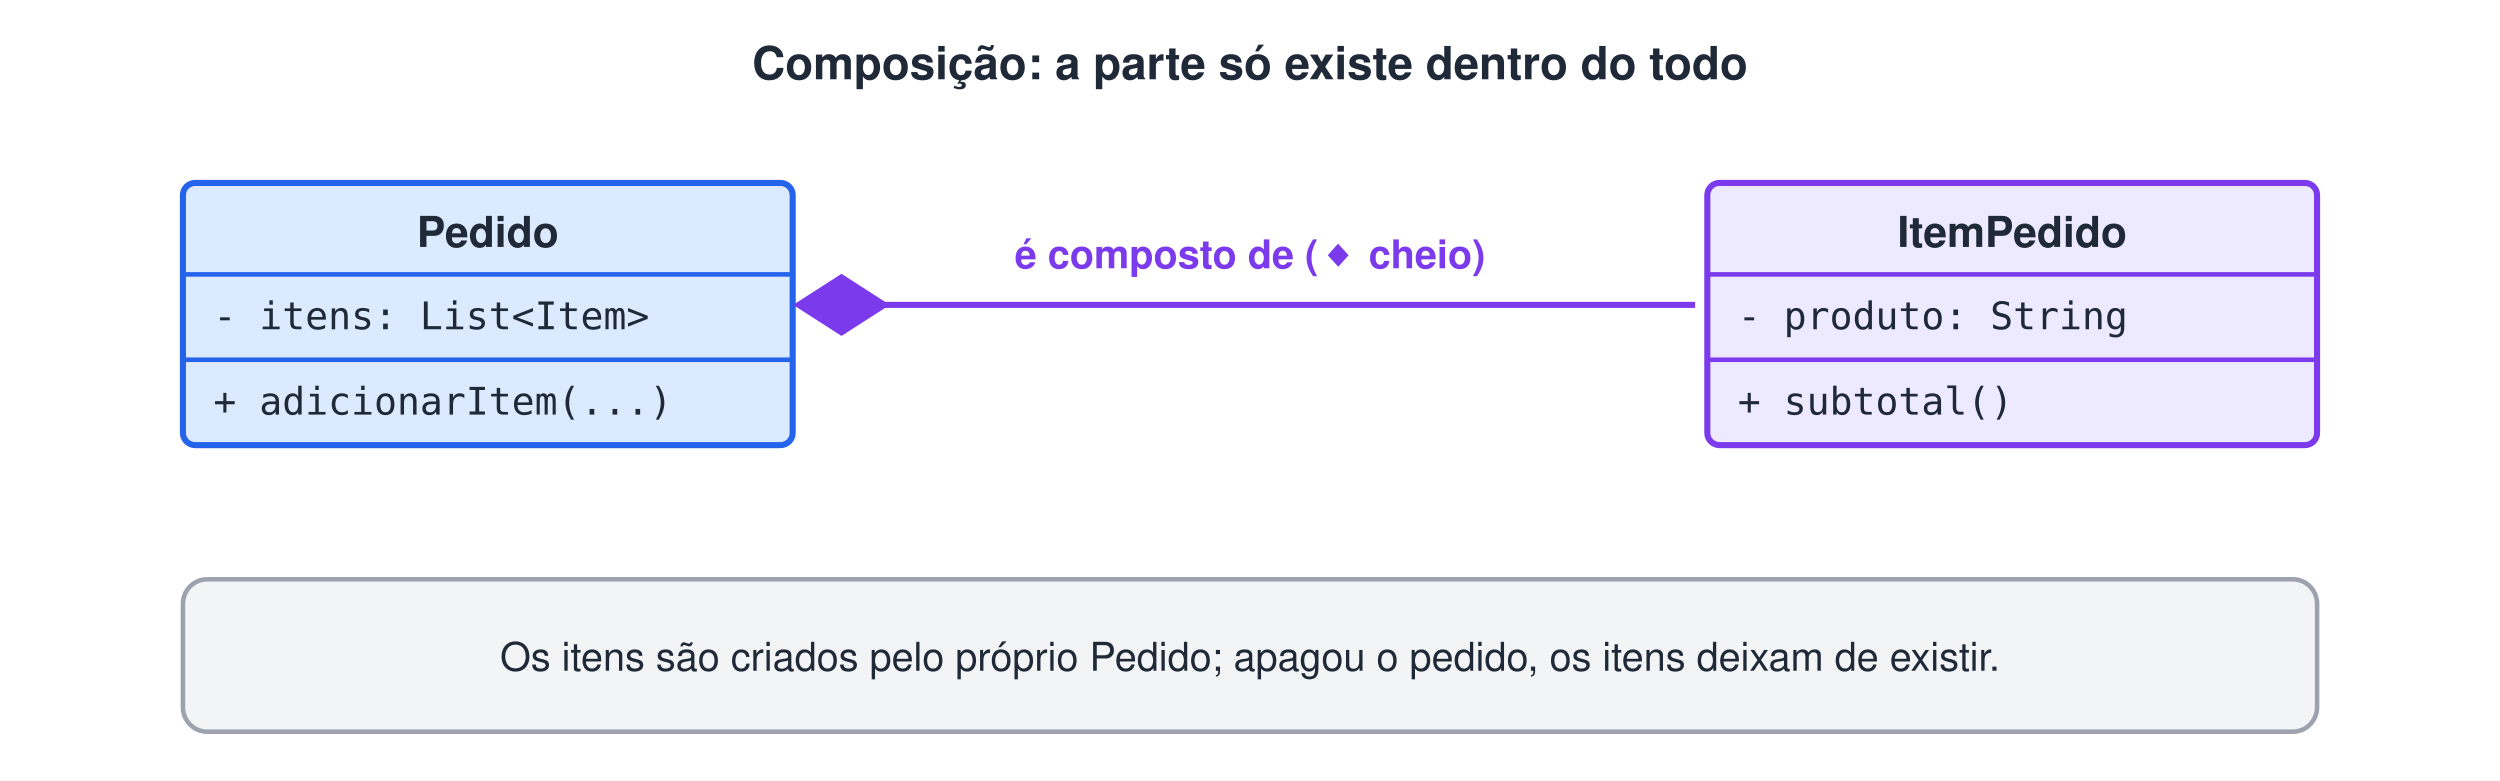
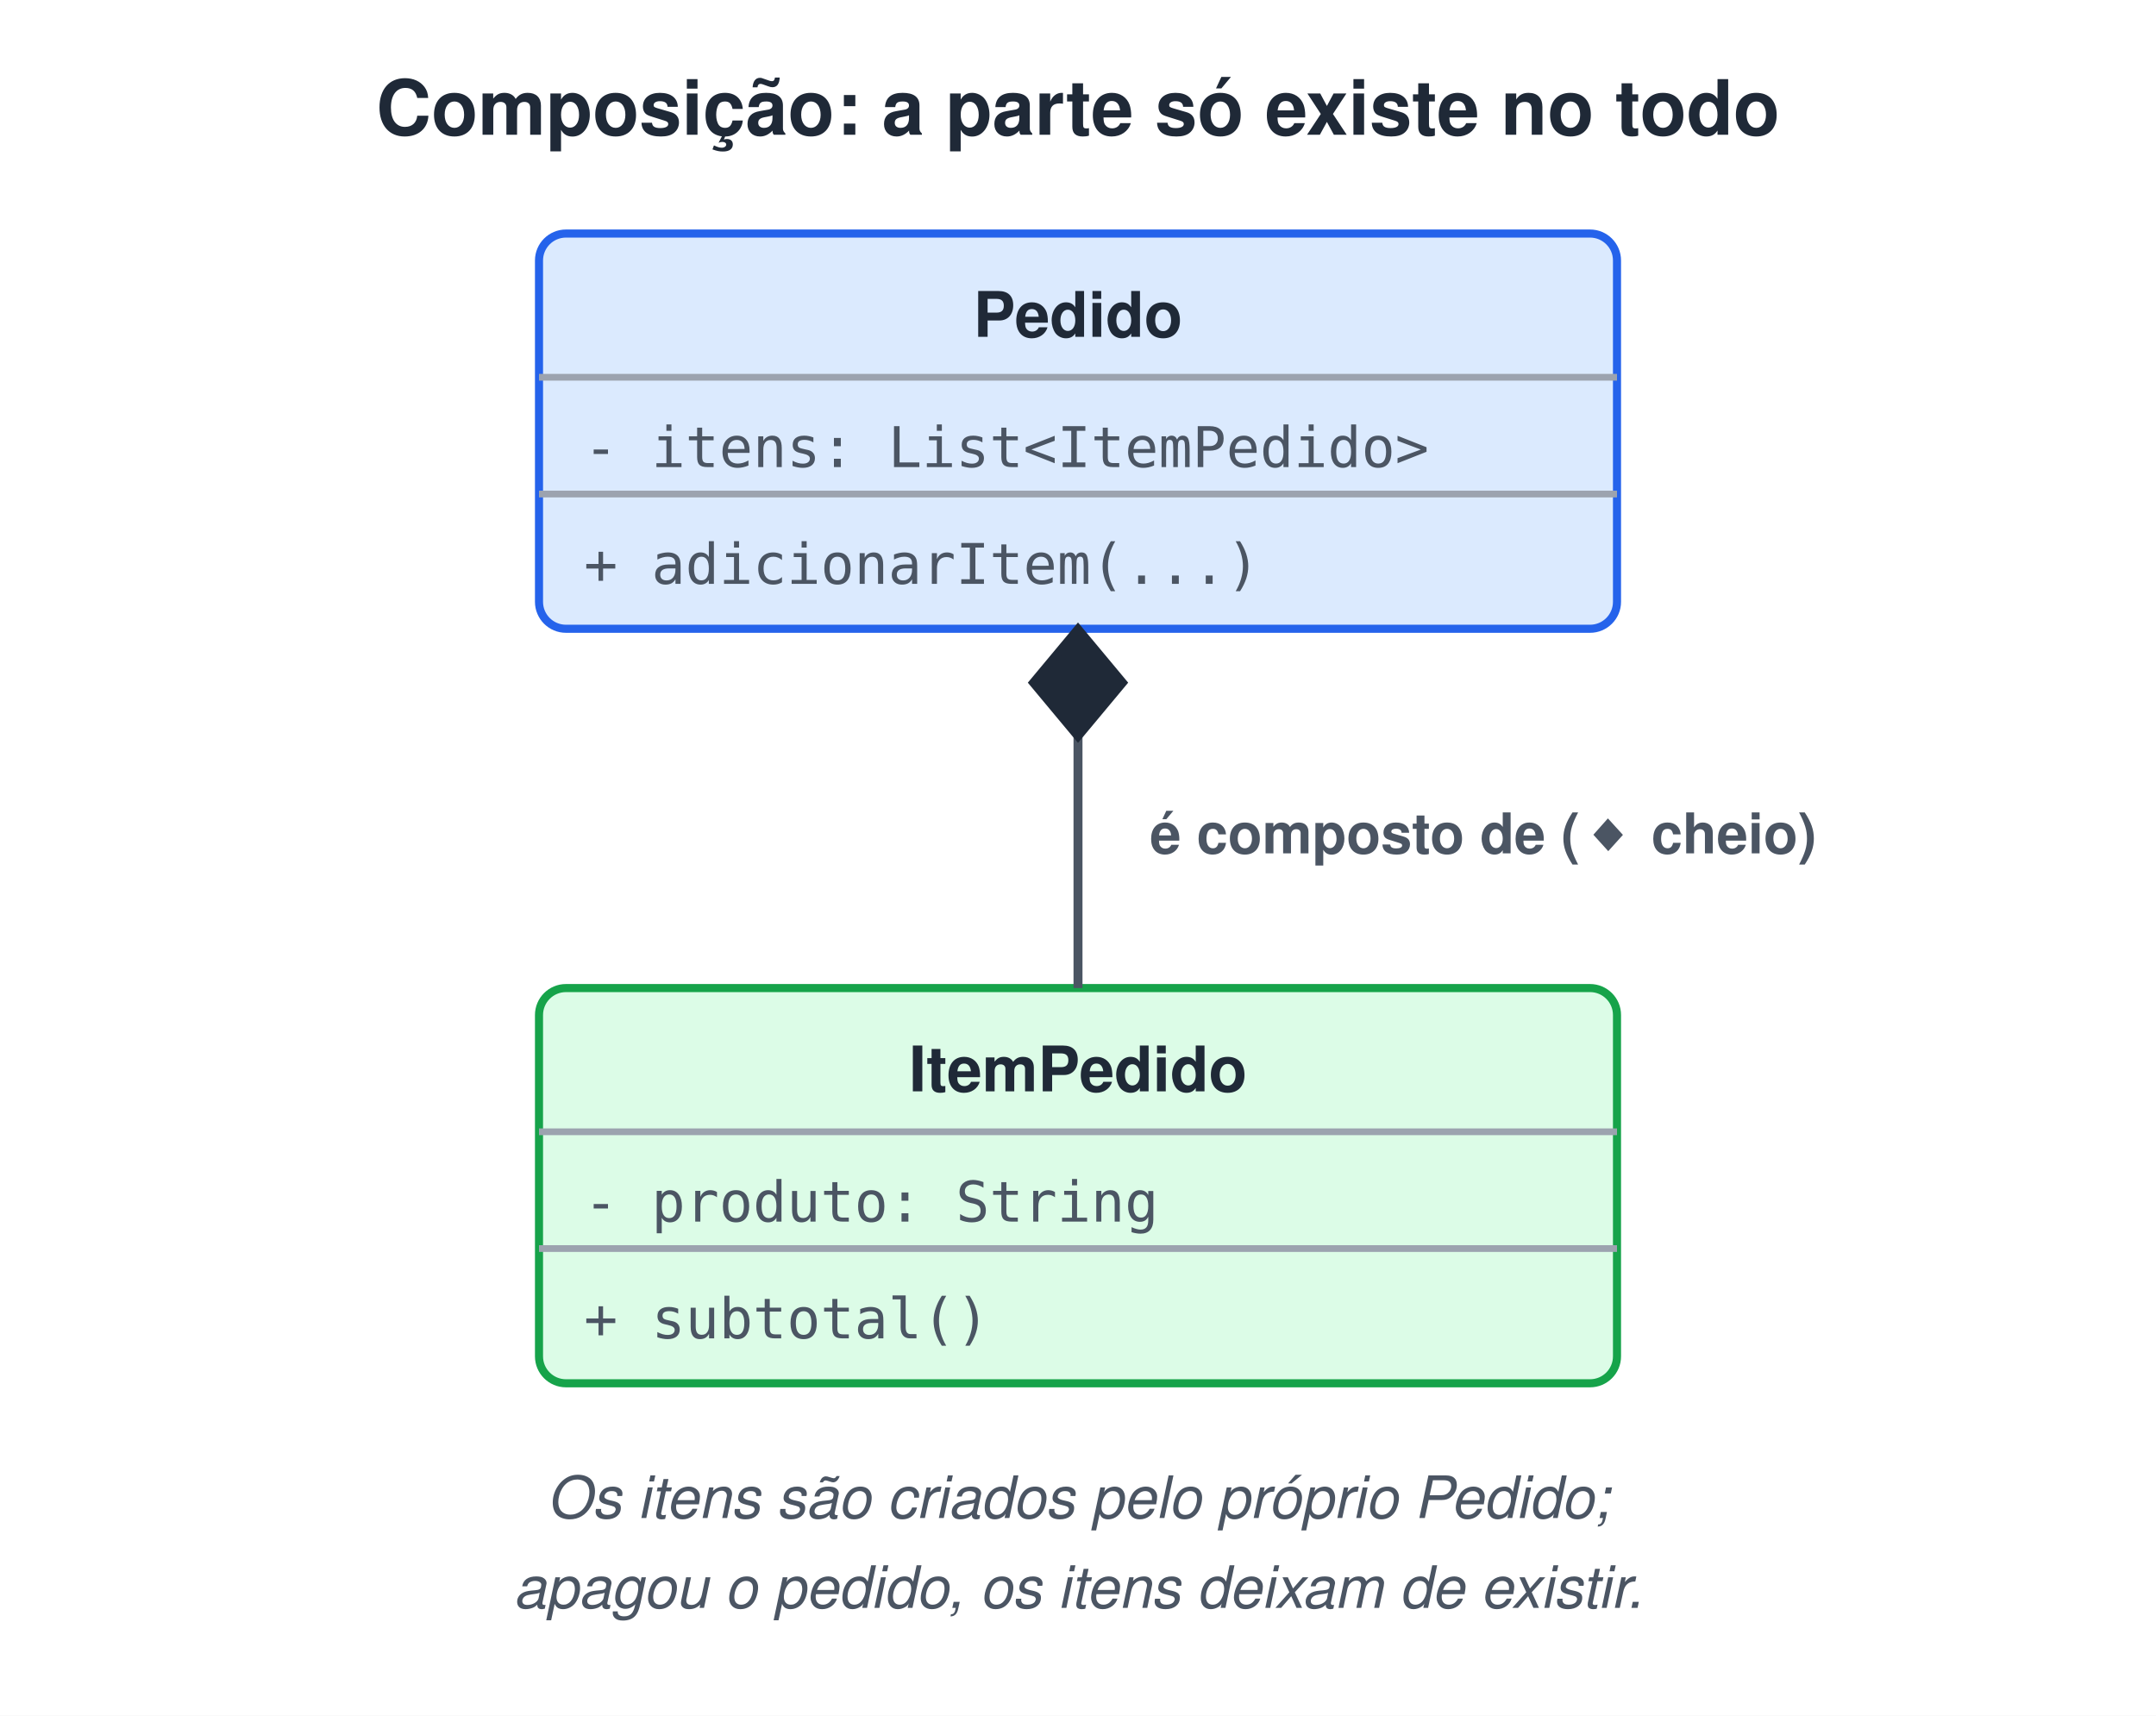
- <svg xmlns="http://www.w3.org/2000/svg" width="820" height="256" viewBox="0 0 820 256">
-   <style>text{font-family:Helvetica, Arial, 'DejaVu Sans', sans-serif}.m{font-family:Menlo, Consolas, 'DejaVu Sans Mono', monospace}</style>
-   <rect width="100%" height="100%" fill="#ffffff" />
-   <text x="410" y="26" font-size="15" font-weight="bold" fill="#1F2937" text-anchor="middle">Composição: a parte só existe dentro do todo</text>
-   <rect x="60" y="60" width="200" height="86" rx="4" fill="#DBEAFE" stroke="#2563EB" stroke-width="2" />
-   <text x="160" y="81" font-size="14" font-weight="bold" fill="#1F2937" text-anchor="middle">Pedido</text>
-   <line x1="60" y1="90" x2="260" y2="90" stroke="#2563EB" stroke-width="1.5" />
-   <text x="70" y="108" class="m" font-size="12.5" fill="#1F2937" xml:space="preserve">- itens: List&lt;Item&gt;</text>
-   <line x1="60" y1="118" x2="260" y2="118" stroke="#2563EB" stroke-width="1.5" />
-   <text x="70" y="136" class="m" font-size="12.5" fill="#1F2937" xml:space="preserve">+ adicionarItem(...)</text>
-   <rect x="560" y="60" width="200" height="86" rx="4" fill="#EDE9FE" stroke="#7C3AED" stroke-width="2" />
-   <text x="660" y="81" font-size="14" font-weight="bold" fill="#1F2937" text-anchor="middle">ItemPedido</text>
-   <line x1="560" y1="90" x2="760" y2="90" stroke="#7C3AED" stroke-width="1.5" />
-   <text x="570" y="108" class="m" font-size="12.5" fill="#1F2937" xml:space="preserve">- produto: String</text>
-   <line x1="560" y1="118" x2="760" y2="118" stroke="#7C3AED" stroke-width="1.5" />
-   <text x="570" y="136" class="m" font-size="12.5" fill="#1F2937" xml:space="preserve">+ subtotal()</text>
-   <path d="M262,100 l14,-9 l14,9 l-14,9 z" fill="#7C3AED" stroke="#7C3AED" stroke-width="2" />
-   <line x1="290" y1="100" x2="556" y2="100" stroke="#7C3AED" stroke-width="2" />
-   <text x="410" y="88" font-size="13" font-weight="bold" fill="#7C3AED" text-anchor="middle">é composto de (◆ cheio)</text>
-   <rect x="60" y="190" width="700" height="50" rx="8" fill="#F3F4F6" stroke="#9CA3AF" stroke-width="1.5" />
-   <text x="410" y="220" font-size="13" fill="#1F2937" text-anchor="middle">Os itens são criados pelo próprio Pedido; apagou o pedido, os itens deixam de existir.</text>
+ <svg xmlns="http://www.w3.org/2000/svg" width="480" height="382" viewBox="0 0 480 382">
+   <style>text{white-space:pre;font-family:Helvetica,Arial,sans-serif;font-size:14px;fill:#1F2937}.t{font-size:17px;font-weight:bold}.b{font-weight:bold}.m{font-family:Menlo,Consolas,monospace;font-size:13px}.s{font-size:12.5px;fill:#4B5563}.n{font-size:13px;font-style:italic;fill:#4B5563}.c{text-anchor:middle}.r{text-anchor:end}.xB{fill:#DBEAFE;stroke:#2563EB}.xG{fill:#DCFCE7;stroke:#16A34A}.xO{fill:#FEF3C7;stroke:#D97706}.xP{fill:#EDE9FE;stroke:#7C3AED}.xR{fill:#FEE2E2;stroke:#DC2626}.xY{fill:#F3F4F6;stroke:#9CA3AF}.xW{fill:#fff;stroke:#9CA3AF}.xT{fill:#CCFBF1;stroke:#0D9488}.xK{fill:#FCE7F3;stroke:#DB2777}rect,ellipse,polygon{stroke-width:1.8}.l{stroke:#6B7280;stroke-width:1.8;fill:none}.d{stroke-dasharray:5 4}</style>
+   <defs>
+     <marker id="a" viewBox="0 0 10 10" refX="9" refY="5" markerWidth="7" markerHeight="7" orient="auto-start-reverse">
+       <path d="M0,0L10,5L0,10z" fill="#6B7280" />
+     </marker>
+   </defs>
+   <rect width="100%" height="100%" fill="#fff" />
+   <text x="240.0" y="30" class="t c">Composição: a parte só existe no todo</text>
+   <rect x="120" y="52" width="240" height="88" rx="6" class="xB" />
+   <text x="240.0" y="75" class="b c">Pedido</text>
+   <line x1="120" y1="84" x2="360" y2="84" stroke="#9CA3AF" stroke-width="1.5" />
+   <text x="130" y="104" class="m s">- itens: List&lt;ItemPedido&gt;</text>
+   <line x1="120" y1="110" x2="360" y2="110" stroke="#9CA3AF" stroke-width="1.5" />
+   <text x="130" y="130" class="m s">+ adicionarItem(...)</text>
+   <rect x="120" y="220" width="240" height="88" rx="6" class="xG" />
+   <text x="240.0" y="243" class="b c">ItemPedido</text>
+   <line x1="120" y1="252" x2="360" y2="252" stroke="#9CA3AF" stroke-width="1.5" />
+   <text x="130" y="272" class="m s">- produto: String</text>
+   <line x1="120" y1="278" x2="360" y2="278" stroke="#9CA3AF" stroke-width="1.5" />
+   <text x="130" y="298" class="m s">+ subtotal()</text>
+   <line x1="240" y1="164" x2="240" y2="220" stroke="#4B5563" stroke-width="2" />
+   <polygon points="240,140 250,152 240,164 230,152" fill="#1F2937" stroke="#1F2937" stroke-width="2" />
+   <text x="256" y="190" class="s b">é composto de (◆ cheio)</text>
+   <text x="240.0" y="338" class="n c">Os itens são criados pelo próprio Pedido;</text>
+   <text x="240.0" y="358" class="n c">apagou o pedido, os itens deixam de existir.</text>
</svg>
